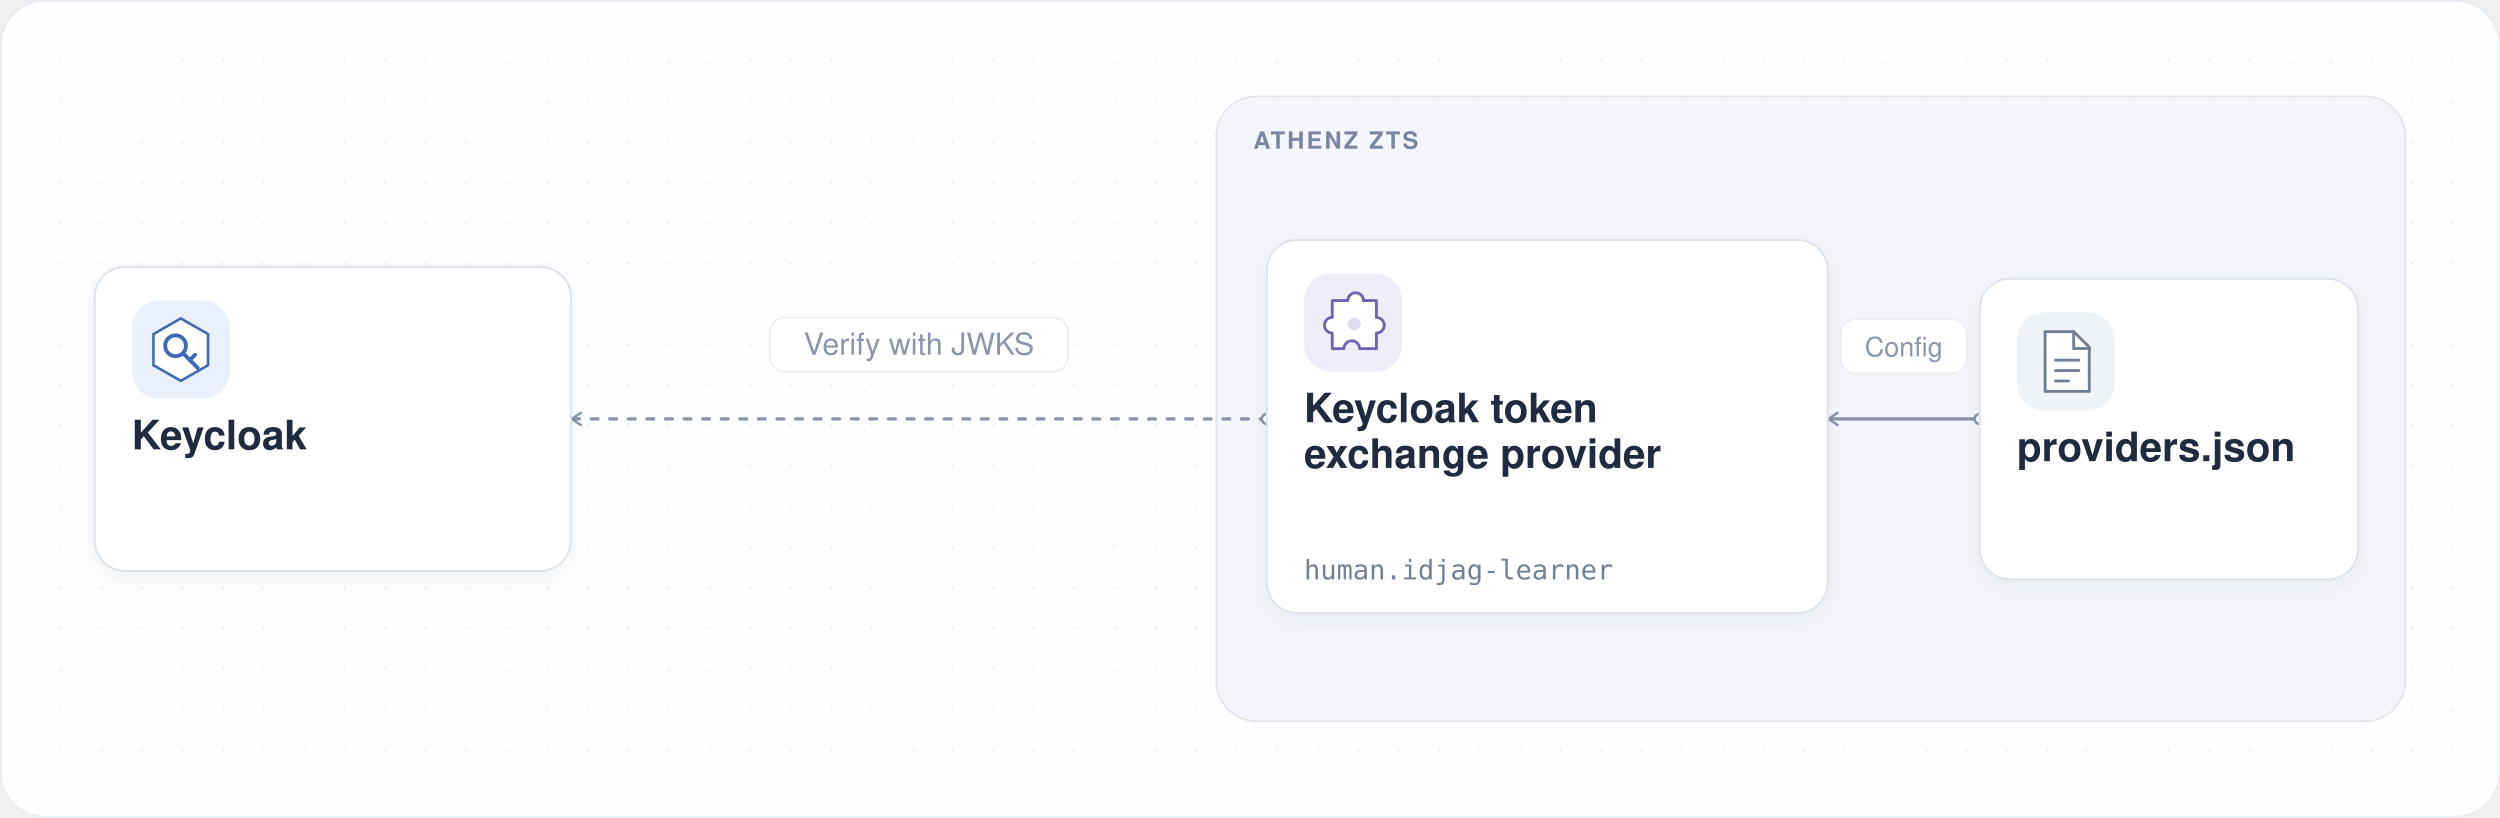
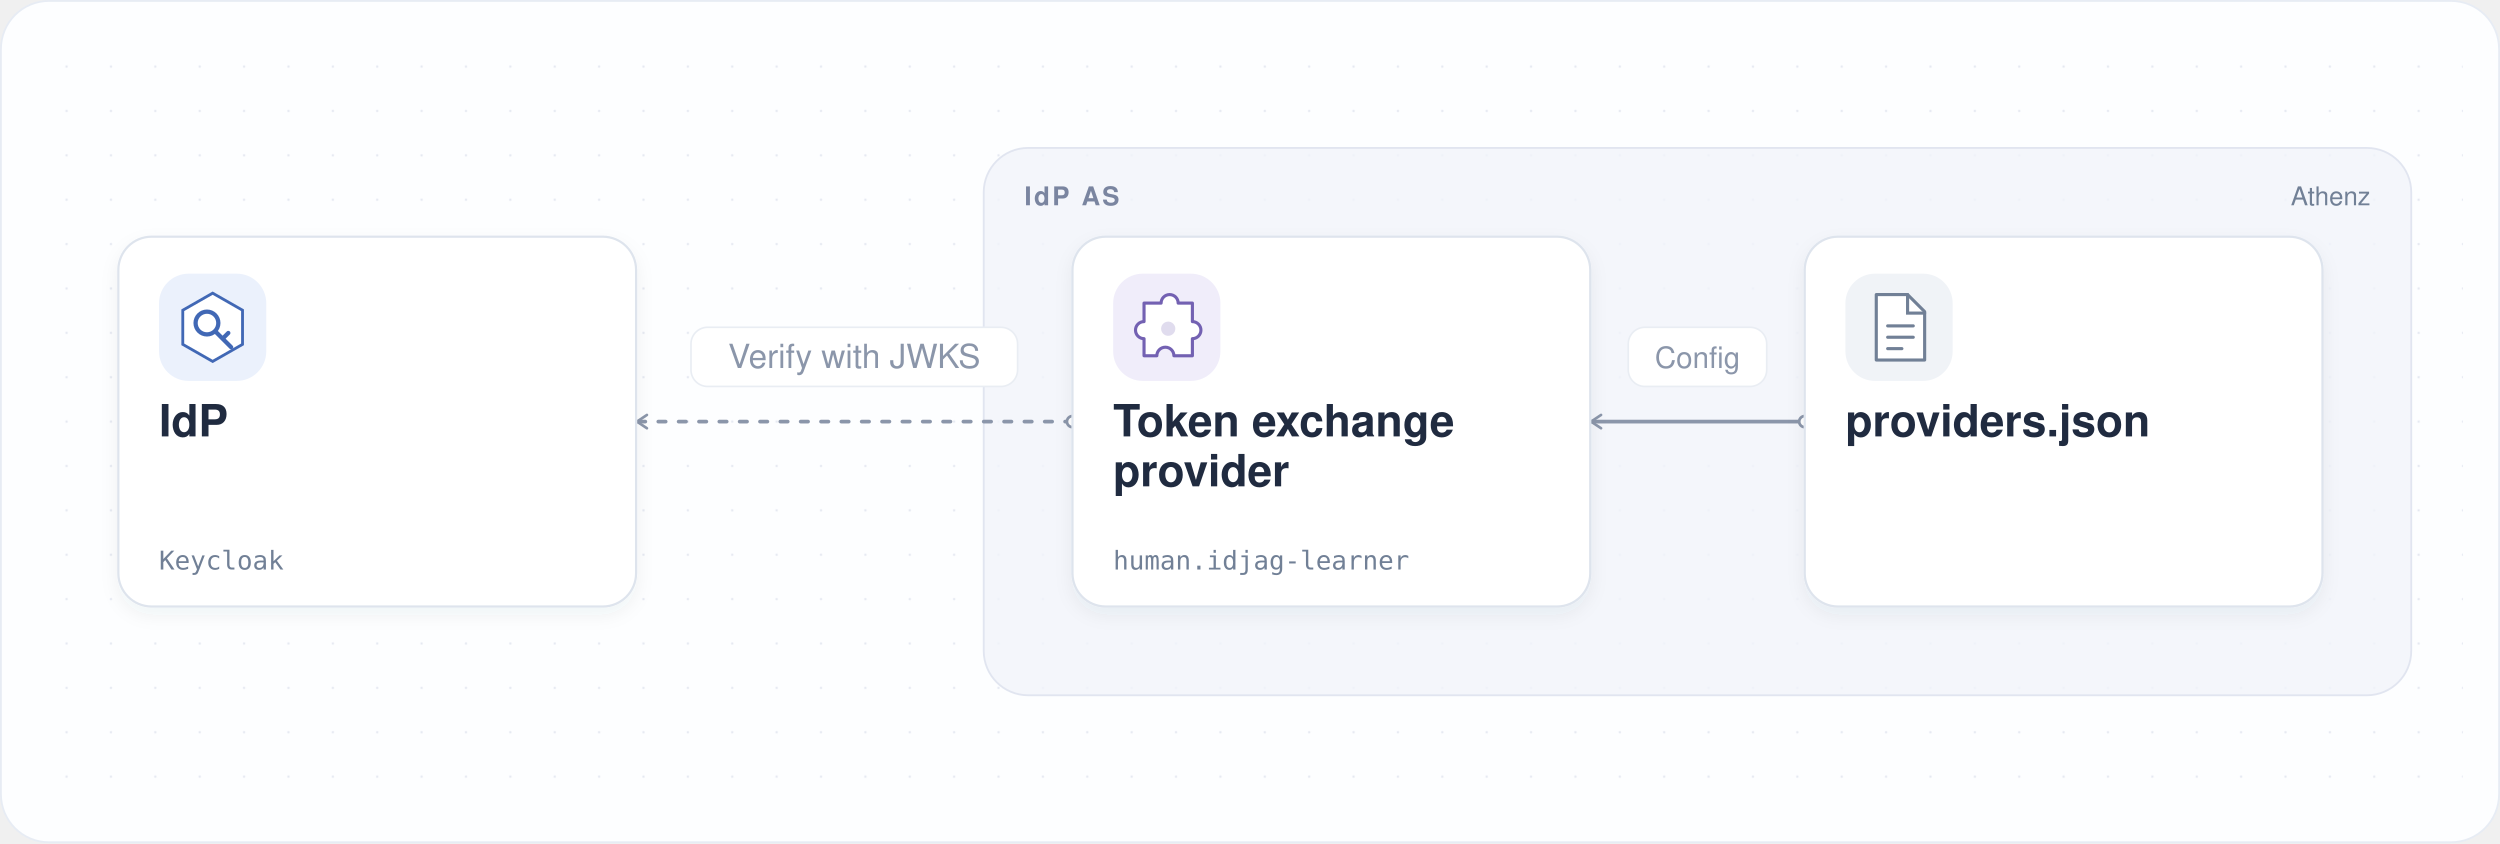
- <svg xmlns="http://www.w3.org/2000/svg" width="1480" height="484" viewBox="0 0 1480 484" role="img" aria-labelledby="title desc">
+ <svg xmlns="http://www.w3.org/2000/svg" width="1352" height="456" viewBox="0 0 1352 456" role="img" aria-labelledby="title desc">
  <defs>
    <marker id="arrow-blue" viewBox="0 0 10 10" refX="8.5" refY="5" markerWidth="9" markerHeight="9" markerUnits="userSpaceOnUse" orient="auto">
      <path d="m2 1 6 4-6 4" fill="none" stroke="#537AC7" stroke-width="1.6" stroke-linecap="round" stroke-linejoin="round" />
    </marker>
    <marker id="arrow-green" viewBox="0 0 10 10" refX="8.5" refY="5" markerWidth="9" markerHeight="9" markerUnits="userSpaceOnUse" orient="auto">
      <path d="m2 1 6 4-6 4" fill="none" stroke="#428B76" stroke-width="1.6" stroke-linecap="round" stroke-linejoin="round" />
    </marker>
    <marker id="arrow-red" viewBox="0 0 10 10" refX="8.5" refY="5" markerWidth="9" markerHeight="9" markerUnits="userSpaceOnUse" orient="auto">
      <path d="m2 1 6 4-6 4" fill="none" stroke="#C46864" stroke-width="1.6" stroke-linecap="round" stroke-linejoin="round" />
    </marker>
    <marker id="arrow-gray" viewBox="0 0 10 10" refX="8.5" refY="5" markerWidth="9" markerHeight="9" markerUnits="userSpaceOnUse" orient="auto">
      <path d="m2 1 6 4-6 4" fill="none" stroke="#8B96AA" stroke-width="1.6" stroke-linecap="round" stroke-linejoin="round" />
    </marker>
    <marker id="arrow-purple" viewBox="0 0 10 10" refX="8.5" refY="5" markerWidth="9" markerHeight="9" markerUnits="userSpaceOnUse" orient="auto">
      <path d="m2 1 6 4-6 4" fill="none" stroke="#8770B1" stroke-width="1.6" stroke-linecap="round" stroke-linejoin="round" />
    </marker>
    <g id="access-token-key" transform="rotate(42 22 22)">
      <path d="M19 15h6v12h5v5h-5v8h-6Z" fill="currentColor" />
      <circle cx="22" cy="10" r="9" fill="currentColor" />
      <circle cx="22" cy="9" r="3.2" fill="white" />
      <path d="M16 8a6 6 0 0 1 9-3M20.5 20v15" fill="none" stroke="white" stroke-opacity=".48" stroke-width="1.4" stroke-linecap="round" />
    </g>
    <filter id="card-shadow" x="-12%" y="-18%" width="124%" height="148%">
      <feDropShadow dx="0" dy="4" stdDeviation="5" flood-color="#253B68" flood-opacity=".055" />
    </filter>
    <pattern id="grid" width="24" height="24" patternUnits="userSpaceOnUse">
      <circle cx="12" cy="12" r=".7" fill="#C9D2E2" opacity=".38" />
    </pattern>
  </defs>
-   <rect x=".5" y=".5" width="1479" height="483" rx="26" fill="#FDFEFF" stroke="#E7ECF4" />
-   <rect x="20" y="20" width="1440" height="444" rx="18" fill="url(#grid)" />
+   <rect x=".5" y=".5" width="1351" height="455" rx="26" fill="#FDFEFF" stroke="#E7ECF4" />
+   <rect x="20" y="20" width="1312" height="416" rx="18" fill="url(#grid)" />
  <g font-family="Avenir Next, Avenir, Segoe UI, Helvetica, Arial, sans-serif">
-     <rect x="720" y="57" width="704" height="370" rx="24" fill="#F1F3FA" fill-opacity=".8" stroke="#E1E5F0" stroke-width="1" />
-     <text x="742" y="88" fill="#7A85A0" font-size="14" font-weight="600" text-anchor="start" letter-spacing="1.3">ATHENZ ZTS</text>
-     <path d="M750 248 L338 248" fill="none" stroke="#8B96AA" stroke-width="2" stroke-linecap="round" stroke-linejoin="round" stroke-dasharray="4 7" marker-end="url(#arrow-gray)" />
-     <circle cx="750" cy="248" r="3" fill="white" stroke="#8B96AA" stroke-width="1.5" />
-     <path d="M1172 248 L1082 248" fill="none" stroke="#8B96AA" stroke-width="2" stroke-linecap="round" stroke-linejoin="round" marker-end="url(#arrow-gray)" />
-     <circle cx="1172" cy="248" r="3" fill="white" stroke="#8B96AA" stroke-width="1.5" />
+     <rect data-group="IdP AS" x="532" y="80" width="772" height="296" rx="24" fill="#F1F3FA" fill-opacity=".8" stroke="#E1E5F0" stroke-width="1" />
+     <text x="554" y="111" fill="#7A85A0" font-size="14" font-weight="600" text-anchor="start" letter-spacing="1.3">IdP AS</text>
+     <text x="1282" y="111" fill="#718096" font-size="14" font-weight="500" text-anchor="end">Athenz</text>
+     <path d="M580 228 L344 228" fill="none" stroke="#8B96AA" stroke-width="2" stroke-linecap="round" stroke-linejoin="round" stroke-dasharray="4 7" marker-end="url(#arrow-gray)" />
+     <circle cx="580" cy="228" r="3" fill="white" stroke="#8B96AA" stroke-width="1.5" />
+     <path d="M976 228 L860 228" fill="none" stroke="#8B96AA" stroke-width="2" stroke-linecap="round" stroke-linejoin="round" marker-end="url(#arrow-gray)" />
+     <circle cx="976" cy="228" r="3" fill="white" stroke="#8B96AA" stroke-width="1.5" />
    <g data-component="idp">
-       <rect x="56" y="158" width="282" height="180" rx="18" fill="white" stroke="#DEE4ED" stroke-width="1.2" filter="url(#card-shadow)" />
-       <rect x="78" y="178" width="58" height="58" rx="16" fill="#EBF1FC" />
-       <g transform="translate(87 187) scale(0.7692308)" color="#4168B5">
+       <rect x="64" y="128" width="280" height="200" rx="18" fill="white" stroke="#DEE4ED" stroke-width="1.2" filter="url(#card-shadow)" />
+       <rect x="86" y="148" width="58" height="58" rx="16" fill="#EBF1FC" />
+       <g transform="translate(95 157) scale(0.7692308)" color="#4168B5">
        <path d="M26 2 47 14v24L26 50 5 38V14Z" fill="white" stroke="currentColor" stroke-width="2" />
        <circle cx="22" cy="23" r="8" fill="none" stroke="currentColor" stroke-width="3" />
        <path d="m28 29 11 11m-6-6 4-4" fill="none" stroke="currentColor" stroke-width="3" stroke-linecap="round" />
      </g>
-       <text x="78" y="266" fill="#202B40" font-size="24" font-weight="600" text-anchor="start">Keycloak</text>
+       <text x="86" y="236" fill="#202B40" font-size="24" font-weight="600" text-anchor="start">IdP</text>
+       <text x="86" y="308" fill="#718096" font-size="14" font-weight="500" text-anchor="start" font-family="Menlo, Consolas, monospace">Keycloak</text>
    </g>
    <g data-component="plugin">
-       <rect x="750" y="142" width="332" height="221" rx="18" fill="white" stroke="#DEE4ED" stroke-width="1.2" filter="url(#card-shadow)" />
-       <rect x="772" y="162" width="58" height="58" rx="16" fill="#F0EDFA" />
-       <g transform="translate(781 171) scale(0.7692308)" color="#7361B2">
+       <rect x="580" y="128" width="280" height="200" rx="18" fill="white" stroke="#DEE4ED" stroke-width="1.2" filter="url(#card-shadow)" />
+       <rect x="602" y="148" width="58" height="58" rx="16" fill="#F0EDFA" />
+       <g transform="translate(611 157) scale(0.7692308)" color="#7361B2">
        <path d="M10 9h12a6 6 0 1 1 12 0h10v13a6 6 0 1 1 0 12v12H31a6 6 0 1 0-12 0h-9V34a6 6 0 1 1 0-12Z" fill="white" stroke="currentColor" stroke-width="2.2" stroke-linejoin="round" />
        <circle cx="27" cy="27" r="5" fill="currentColor" opacity=".22" />
      </g>
-       <text x="772" y="250" fill="#202B40" font-size="24" font-weight="600" text-anchor="start">Keycloak token</text>
-       <text x="772" y="277" fill="#202B40" font-size="24" font-weight="600" text-anchor="start">exchange provider</text>
-       <text x="772" y="343" fill="#718096" font-size="16" font-weight="500" text-anchor="start" font-family="Menlo, Consolas, monospace">human.idjag-learner</text>
+       <text x="602" y="236" fill="#202B40" font-size="24" font-weight="600" text-anchor="start">Token exchange</text>
+       <text x="602" y="263" fill="#202B40" font-size="24" font-weight="600" text-anchor="start">provider</text>
+       <text x="602" y="308" fill="#718096" font-size="14" font-weight="500" text-anchor="start" font-family="Menlo, Consolas, monospace">human.idjag-learner</text>
    </g>
    <g data-component="file">
-       <rect x="1172" y="165" width="224" height="178" rx="18" fill="white" stroke="#DEE4ED" stroke-width="1.2" filter="url(#card-shadow)" />
-       <rect x="1194" y="185" width="58" height="58" rx="16" fill="#F0F3F7" />
-       <g transform="translate(1203 194) scale(0.7692308)" color="#718096">
+       <rect x="976" y="128" width="280" height="200" rx="18" fill="white" stroke="#DEE4ED" stroke-width="1.2" filter="url(#card-shadow)" />
+       <rect x="998" y="148" width="58" height="58" rx="16" fill="#F0F3F7" />
+       <g transform="translate(1007 157) scale(0.7692308)" color="#718096">
        <path d="M10 3h22l12 12v34H10Z" fill="white" stroke="currentColor" stroke-width="2.2" stroke-linejoin="round" />
        <path d="M32 3v13h12M18 25h18m-18 8h18m-18 8h10" fill="none" stroke="currentColor" stroke-width="2.2" stroke-linecap="round" />
      </g>
-       <text x="1194" y="273" fill="#202B40" font-size="24" font-weight="600" text-anchor="start">providers.json</text>
+       <text x="998" y="236" fill="#202B40" font-size="24" font-weight="600" text-anchor="start">providers.json</text>
    </g>
    <g>
-       <rect x="455.68" y="188" width="176.64" height="32" rx="9" fill="#FFFFFF" stroke="#E9EDF3" stroke-width=".9" />
-       <text x="544" y="210" fill="#8B96AA" font-size="18" font-weight="500" text-anchor="middle">Verify with JWKS</text>
+       <rect x="373.68" y="177" width="176.64" height="32" rx="9" fill="#FFFFFF" stroke="#E9EDF3" stroke-width=".9" />
+       <text x="462" y="199" fill="#8B96AA" font-size="18" font-weight="500" text-anchor="middle">Verify with JWKS</text>
    </g>
    <g>
-       <rect x="1089.56" y="189" width="74.88" height="32" rx="9" fill="#FFFFFF" stroke="#E9EDF3" stroke-width=".9" />
-       <text x="1127" y="211" fill="#8B96AA" font-size="16" font-weight="500" text-anchor="middle">Config</text>
+       <rect x="880.56" y="177" width="74.88" height="32" rx="9" fill="#FFFFFF" stroke="#E9EDF3" stroke-width=".9" />
+       <text x="918" y="199" fill="#8B96AA" font-size="16" font-weight="500" text-anchor="middle">Config</text>
    </g>
  </g>
</svg>
